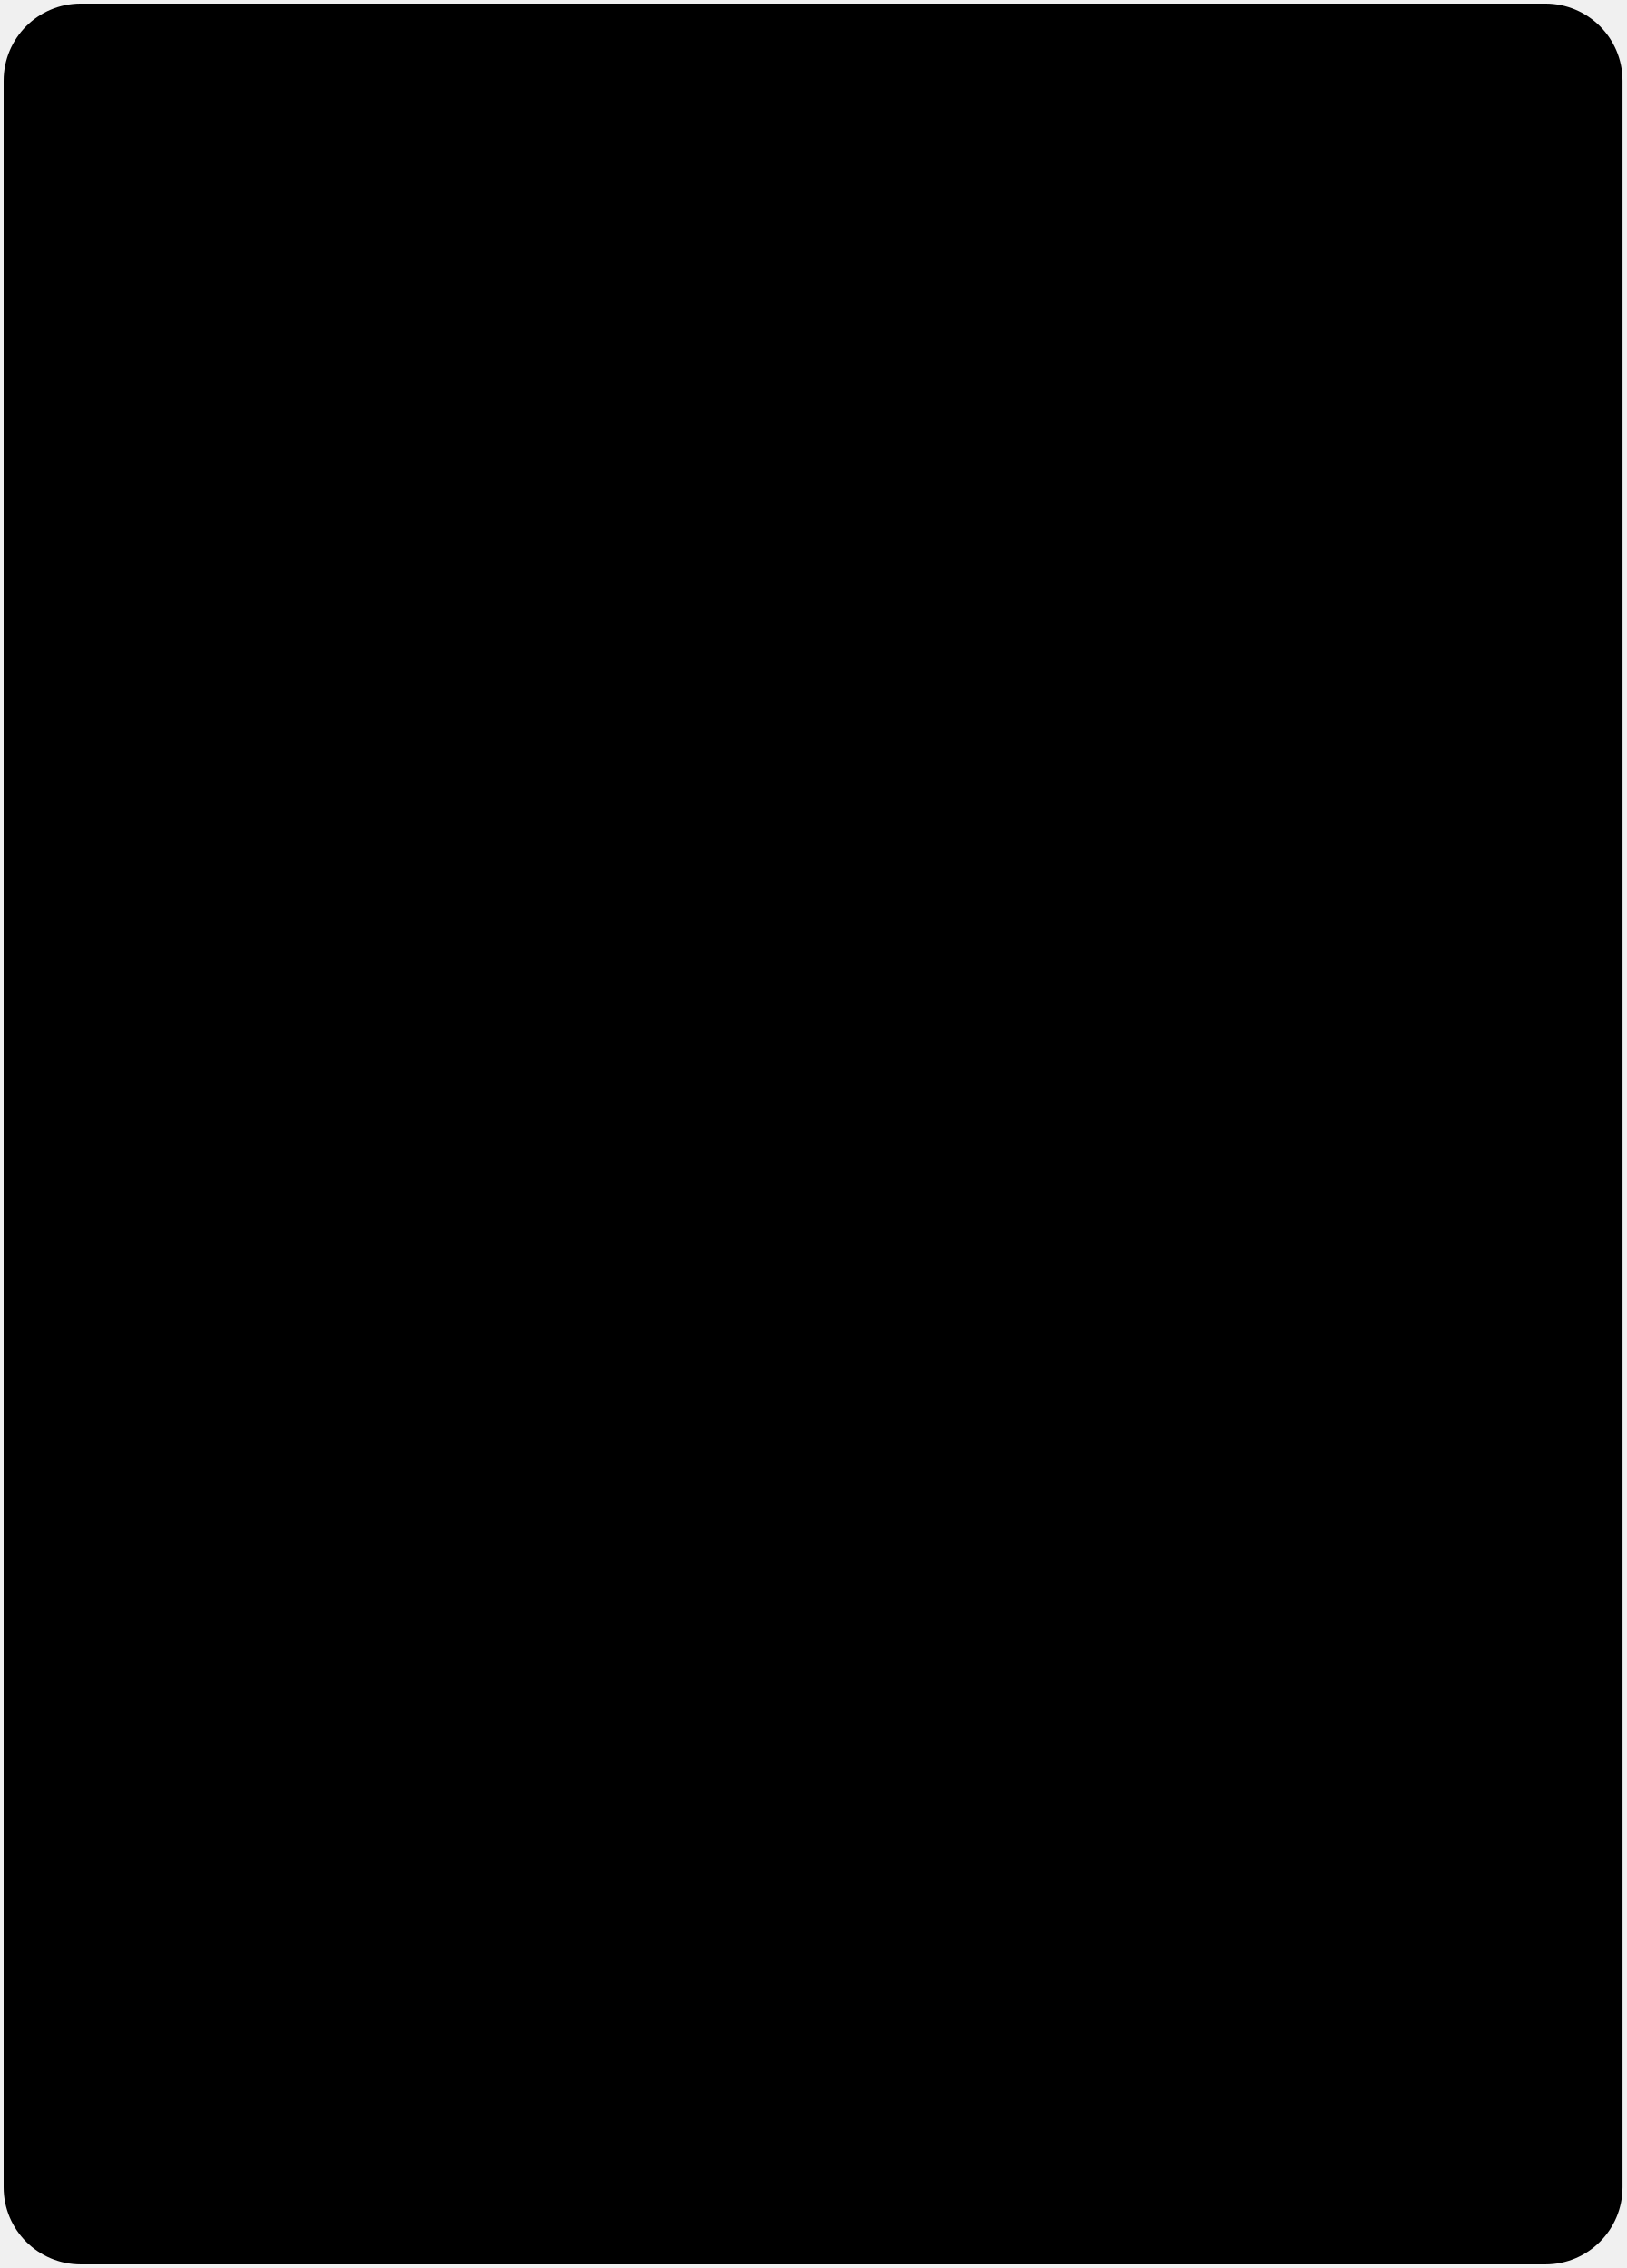
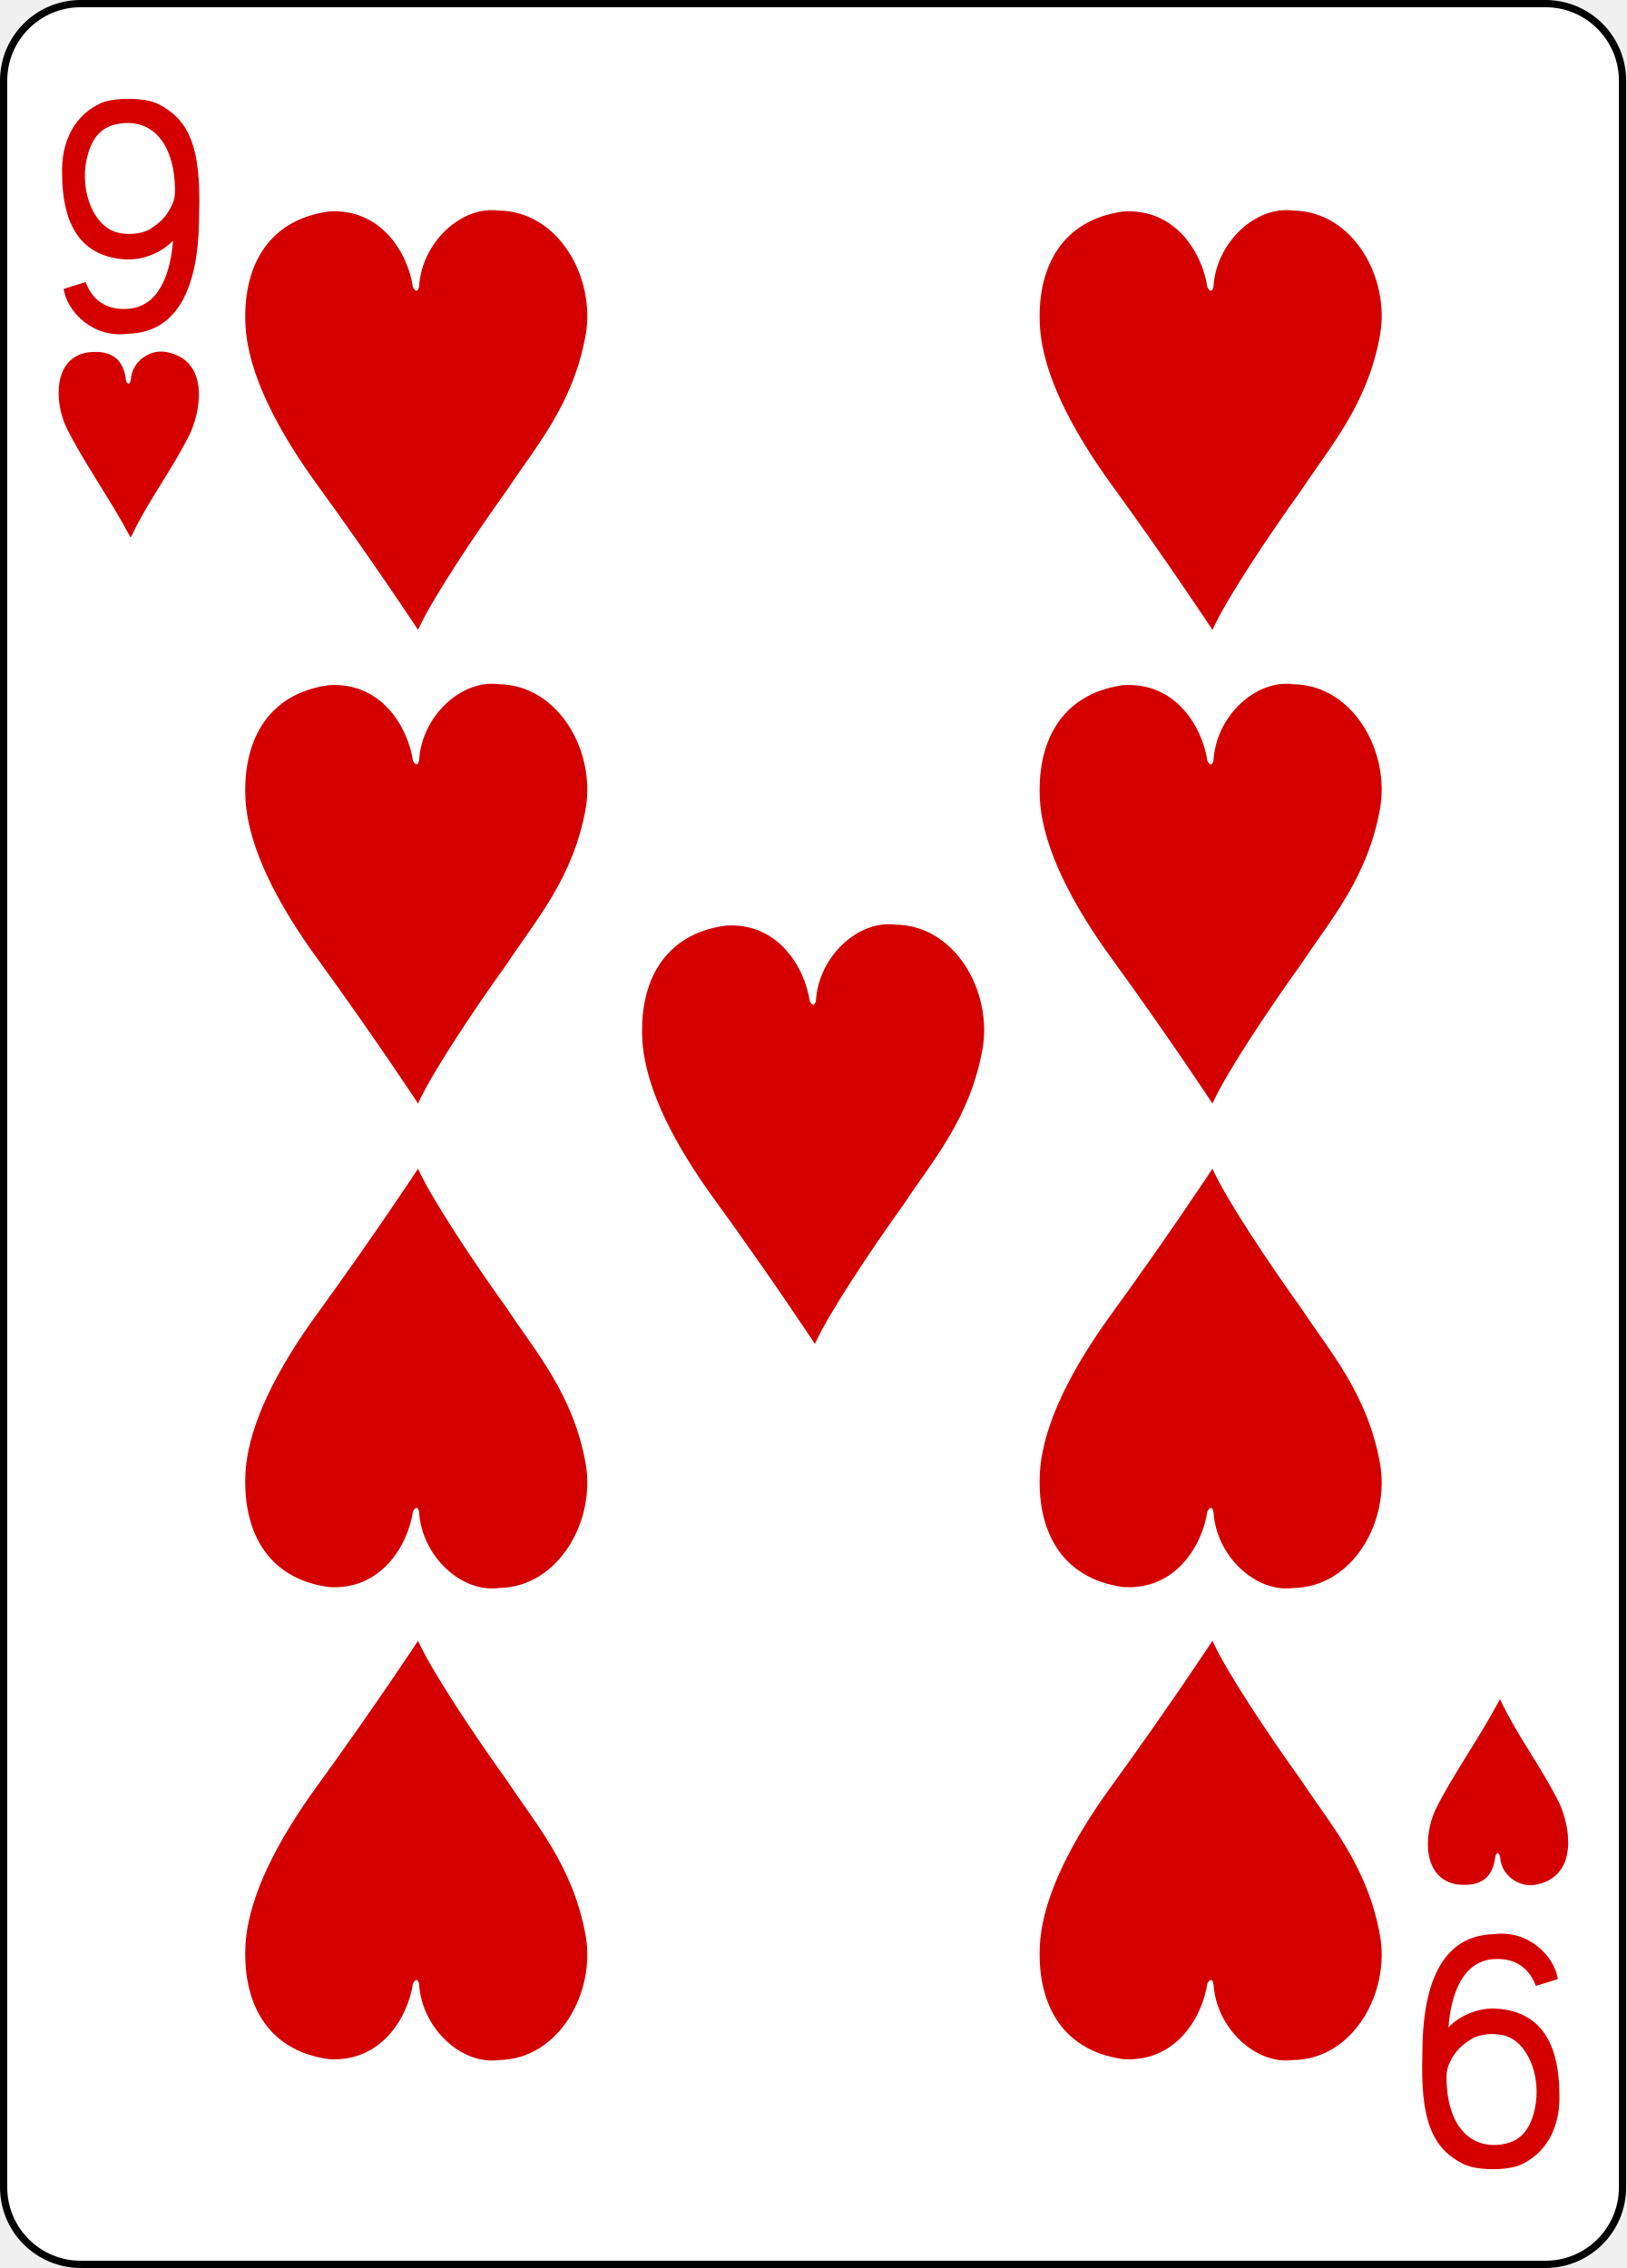
<svg xmlns="http://www.w3.org/2000/svg" version="1.1" id="svg4423" x="0px" y="0px" viewBox="0 0 224.23 312.81" style="enable-background:new 0 0 224.23 312.81;" xml:space="preserve">
  <style type="text/css">
- 	.st0***REMOVED***fill:#FFFFFF;stroke:#000000;stroke-width:0.997;***REMOVED***
- 	.st1***REMOVED***fill:#D40000;***REMOVED***
+ 	.st0{fill:#FFFFFF;stroke:#000000;stroke-width:0.997;}
+ 	.st1{fill:#D40000;}
</style>
  <g id="layer1" transform="translate(-259.9348,-369.7772)">
    <g id="g8993" transform="translate(-1536.849,-113.6612)">
      <g id="g8871">
        <g id="g8817" transform="translate(-4683.875,2918.937)">
          <path id="rect6363" class="st0" d="M6491.79-2435h201.97c5.87,0,10.63,4.76,10.63,10.63v290.55c0,5.87-4.76,10.63-10.63,10.63      h-201.97c-5.87,0-10.63-4.76-10.63-10.63v-290.55C6481.16-2430.24,6485.92-2435,6491.79-2435z" />
          <g id="g8631" transform="matrix(0.3010621,0,0,0.3010621,5727.131,-1950.525)">
            <g id="g8685" transform="translate(-1267.771,-112.9089)">
              <path id="path7114" class="st1" d="        M3799.82-1365.61l10.05-3.13c3.79,9.95,11.46,12.88,19.57,12.25c14.56-1.13,19.39-17.1,20.48-31.22        c-5.67,5.89-14.2,8.89-21.46,8.6c-23.19-1.23-29.13-19.45-29.34-38.53c-0.64-16.1,6.14-27.75,17.77-33.09        c6.15-2.71,20.24-2.71,26.44,0.49c14.22,7.36,19.49,20.09,18.53,50.46c0.01,24.99-5.4,54.1-32.68,54.72        C3813.41-1342.92,3801.43-1354.96,3799.82-1365.61L3799.82-1365.61z M3839.3-1392.99c4.73-2.94,7.4-5.7,9.53-9.84        c1.74-3.4,2.33-5.16,1.83-12.19c-1.28-18.12-10.96-28.39-24.99-26.35c-7.83,1.14-12.1,5.44-14.56,13.45        c-4.54,14.78,1.21,32.08,11.99,36.06C3827.95-1390.07,3835.43-1390.58,3839.3-1392.99z" />
              <path id="path7130" class="st1" d="        M4484.18-591.31l-10.05,3.13c-3.79-9.95-11.46-12.88-19.57-12.25c-14.56,1.13-19.39,17.1-20.48,31.22        c5.67-5.89,14.2-8.89,21.46-8.6c23.19,1.23,29.13,19.45,29.34,38.53c0.64,16.1-6.14,27.75-17.77,33.09        c-6.15,2.71-20.24,2.71-26.44-0.49c-14.22-7.36-19.49-20.09-18.53-50.46c-0.02-24.99,5.4-54.1,32.68-54.72        C4470.59-614,4482.56-601.96,4484.18-591.31L4484.18-591.31z M4444.7-563.93c-4.73,2.94-7.4,5.7-9.52,9.84        c-1.74,3.4-2.33,5.16-1.83,12.19c1.28,18.12,10.96,28.39,24.99,26.35c7.83-1.14,12.1-5.44,14.56-13.45        c4.54-14.78-1.21-32.08-11.99-36.06C4456.04-566.86,4448.56-566.34,4444.7-563.93L4444.7-563.93z" />
            </g>
          </g>
        </g>
      </g>
      <path id="path8636" class="st1" d="M1805.87,542.26    c-1.58-3.47-1.76-9.41,2.97-10.21c3.56-0.46,5.01,1.2,5.3,3.74c0.14,0.74,0.56,0.79,0.69-0.06c0.2-2.61,2.79-4.13,4.81-3.75    c5.53,0.95,5.2,7.03,3.4,11.16c-2.73,5.48-5.6,8.94-8.24,14.45C1811.75,551.85,1808.28,547.19,1805.87,542.26L1805.87,542.26z" />
      <path id="path8558" class="st1" d="M1842.13,512.61    c7.14-0.47,10.87,5.63,11.6,10.44c0.43,0.76,0.67,0.55,0.84-0.04c0.35-6.17,5.87-11.22,10.99-10.53    c8.33,0.11,13.39,9.38,11.97,17.22c-1.74,9.58-6.9,15.35-10.81,21.29c-4.42,6.15-10.37,15.04-12.29,19.32    c0,0-6.05-9.2-13.92-20.03c-5.26-7.24-9.47-15.08-9.87-21.84C1830.2,520.72,1833.36,513.81,1842.13,512.61L1842.13,512.61z" />
      <path id="path8560" class="st1" d="M1951.67,512.61    c7.14-0.47,10.87,5.63,11.6,10.44c0.43,0.76,0.67,0.55,0.84-0.04c0.35-6.17,5.87-11.22,10.99-10.53    c8.33,0.11,13.39,9.38,11.97,17.22c-1.74,9.58-6.9,15.35-10.81,21.29c-4.42,6.15-10.37,15.04-12.29,19.32    c0,0-6.05-9.2-13.92-20.03c-5.26-7.24-9.47-15.08-9.87-21.84C1939.73,520.72,1942.9,513.81,1951.67,512.61L1951.67,512.61z" />
      <path id="path8562" class="st1" d="M1951.67,577.94    c7.14-0.47,10.87,5.63,11.6,10.44c0.43,0.76,0.67,0.55,0.84-0.04c0.35-6.17,5.87-11.22,10.99-10.53    c8.33,0.11,13.39,9.38,11.97,17.22c-1.74,9.58-6.9,15.35-10.81,21.29c-4.42,6.15-10.37,15.04-12.29,19.32    c0,0-6.05-9.2-13.92-20.03c-5.26-7.24-9.47-15.08-9.87-21.84C1939.73,586.06,1942.9,579.14,1951.67,577.94L1951.67,577.94z" />
      <path id="path8564" class="st1" d="M1896.85,611.1    c7.14-0.47,10.87,5.63,11.6,10.44c0.43,0.76,0.67,0.55,0.84-0.04c0.35-6.17,5.87-11.22,10.99-10.53    c8.33,0.11,13.39,9.38,11.97,17.22c-1.74,9.58-6.9,15.35-10.81,21.29c-4.42,6.15-10.37,15.04-12.29,19.32    c0,0-6.05-9.2-13.92-20.03c-5.26-7.24-9.47-15.08-9.87-21.84C1884.91,619.21,1888.08,612.29,1896.85,611.1L1896.85,611.1z" />
      <path id="path8566" class="st1" d="M1842.13,577.94    c7.14-0.47,10.87,5.63,11.6,10.44c0.43,0.76,0.67,0.55,0.84-0.04c0.35-6.17,5.87-11.22,10.99-10.53    c8.33,0.11,13.39,9.38,11.97,17.22c-1.74,9.58-6.9,15.35-10.81,21.29c-4.42,6.15-10.37,15.04-12.29,19.32    c0,0-6.05-9.2-13.92-20.03c-5.26-7.24-9.47-15.08-9.87-21.84C1830.2,586.06,1833.36,579.14,1842.13,577.94L1842.13,577.94z" />
      <path id="path8606" class="st1" d="M1951.67,702.33    c7.14,0.47,10.87-5.63,11.6-10.44c0.43-0.76,0.67-0.55,0.84,0.04c0.35,6.17,5.87,11.22,10.99,10.53    c8.33-0.11,13.39-9.38,11.97-17.22c-1.74-9.58-6.9-15.35-10.81-21.29c-4.42-6.15-10.37-15.04-12.29-19.32    c0,0-6.05,9.2-13.92,20.03c-5.26,7.24-9.47,15.08-9.87,21.84C1939.73,694.22,1942.9,701.14,1951.67,702.33L1951.67,702.33z" />
      <path id="path8608" class="st1" d="M1951.67,767.44    c7.14,0.47,10.87-5.63,11.6-10.44c0.43-0.76,0.67-0.55,0.84,0.04c0.35,6.17,5.87,11.22,10.99,10.53    c8.33-0.11,13.39-9.38,11.97-17.22c-1.74-9.58-6.9-15.35-10.81-21.29c-4.42-6.15-10.37-15.04-12.29-19.32    c0,0-6.05,9.2-13.92,20.03c-5.26,7.24-9.47,15.08-9.87,21.84C1939.73,759.33,1942.9,766.24,1951.67,767.44L1951.67,767.44z" />
      <path id="path8610" class="st1" d="M1842.13,767.44    c7.14,0.47,10.87-5.63,11.6-10.44c0.43-0.76,0.67-0.55,0.84,0.04c0.35,6.17,5.87,11.22,10.99,10.53    c8.33-0.11,13.39-9.38,11.97-17.22c-1.74-9.58-6.9-15.35-10.81-21.29c-4.42-6.15-10.37-15.04-12.29-19.32    c0,0-6.05,9.2-13.92,20.03c-5.26,7.24-9.47,15.08-9.87,21.84C1830.2,759.33,1833.36,766.24,1842.13,767.44L1842.13,767.44z" />
      <path id="path8612" class="st1" d="M1842.13,702.33    c7.14,0.47,10.87-5.63,11.6-10.44c0.43-0.76,0.67-0.55,0.84,0.04c0.35,6.17,5.87,11.22,10.99,10.53    c8.33-0.11,13.39-9.38,11.97-17.22c-1.74-9.58-6.9-15.35-10.81-21.29c-4.42-6.15-10.37-15.04-12.29-19.32    c0,0-6.05,9.2-13.92,20.03c-5.26,7.24-9.47,15.08-9.87,21.84C1830.2,694.22,1833.36,701.14,1842.13,702.33L1842.13,702.33z" />
      <path id="path8662" class="st1" d="M1994.68,733.12    c-1.58,3.47-1.76,9.41,2.97,10.21c3.56,0.46,5.01-1.2,5.3-3.74c0.14-0.74,0.56-0.79,0.69,0.06c0.2,2.61,2.79,4.13,4.81,3.75    c5.53-0.95,5.2-7.03,3.4-11.16c-2.73-5.48-5.6-8.94-8.24-14.45C2000.57,723.53,1997.1,728.19,1994.68,733.12L1994.68,733.12z" />
    </g>
  </g>
</svg>
